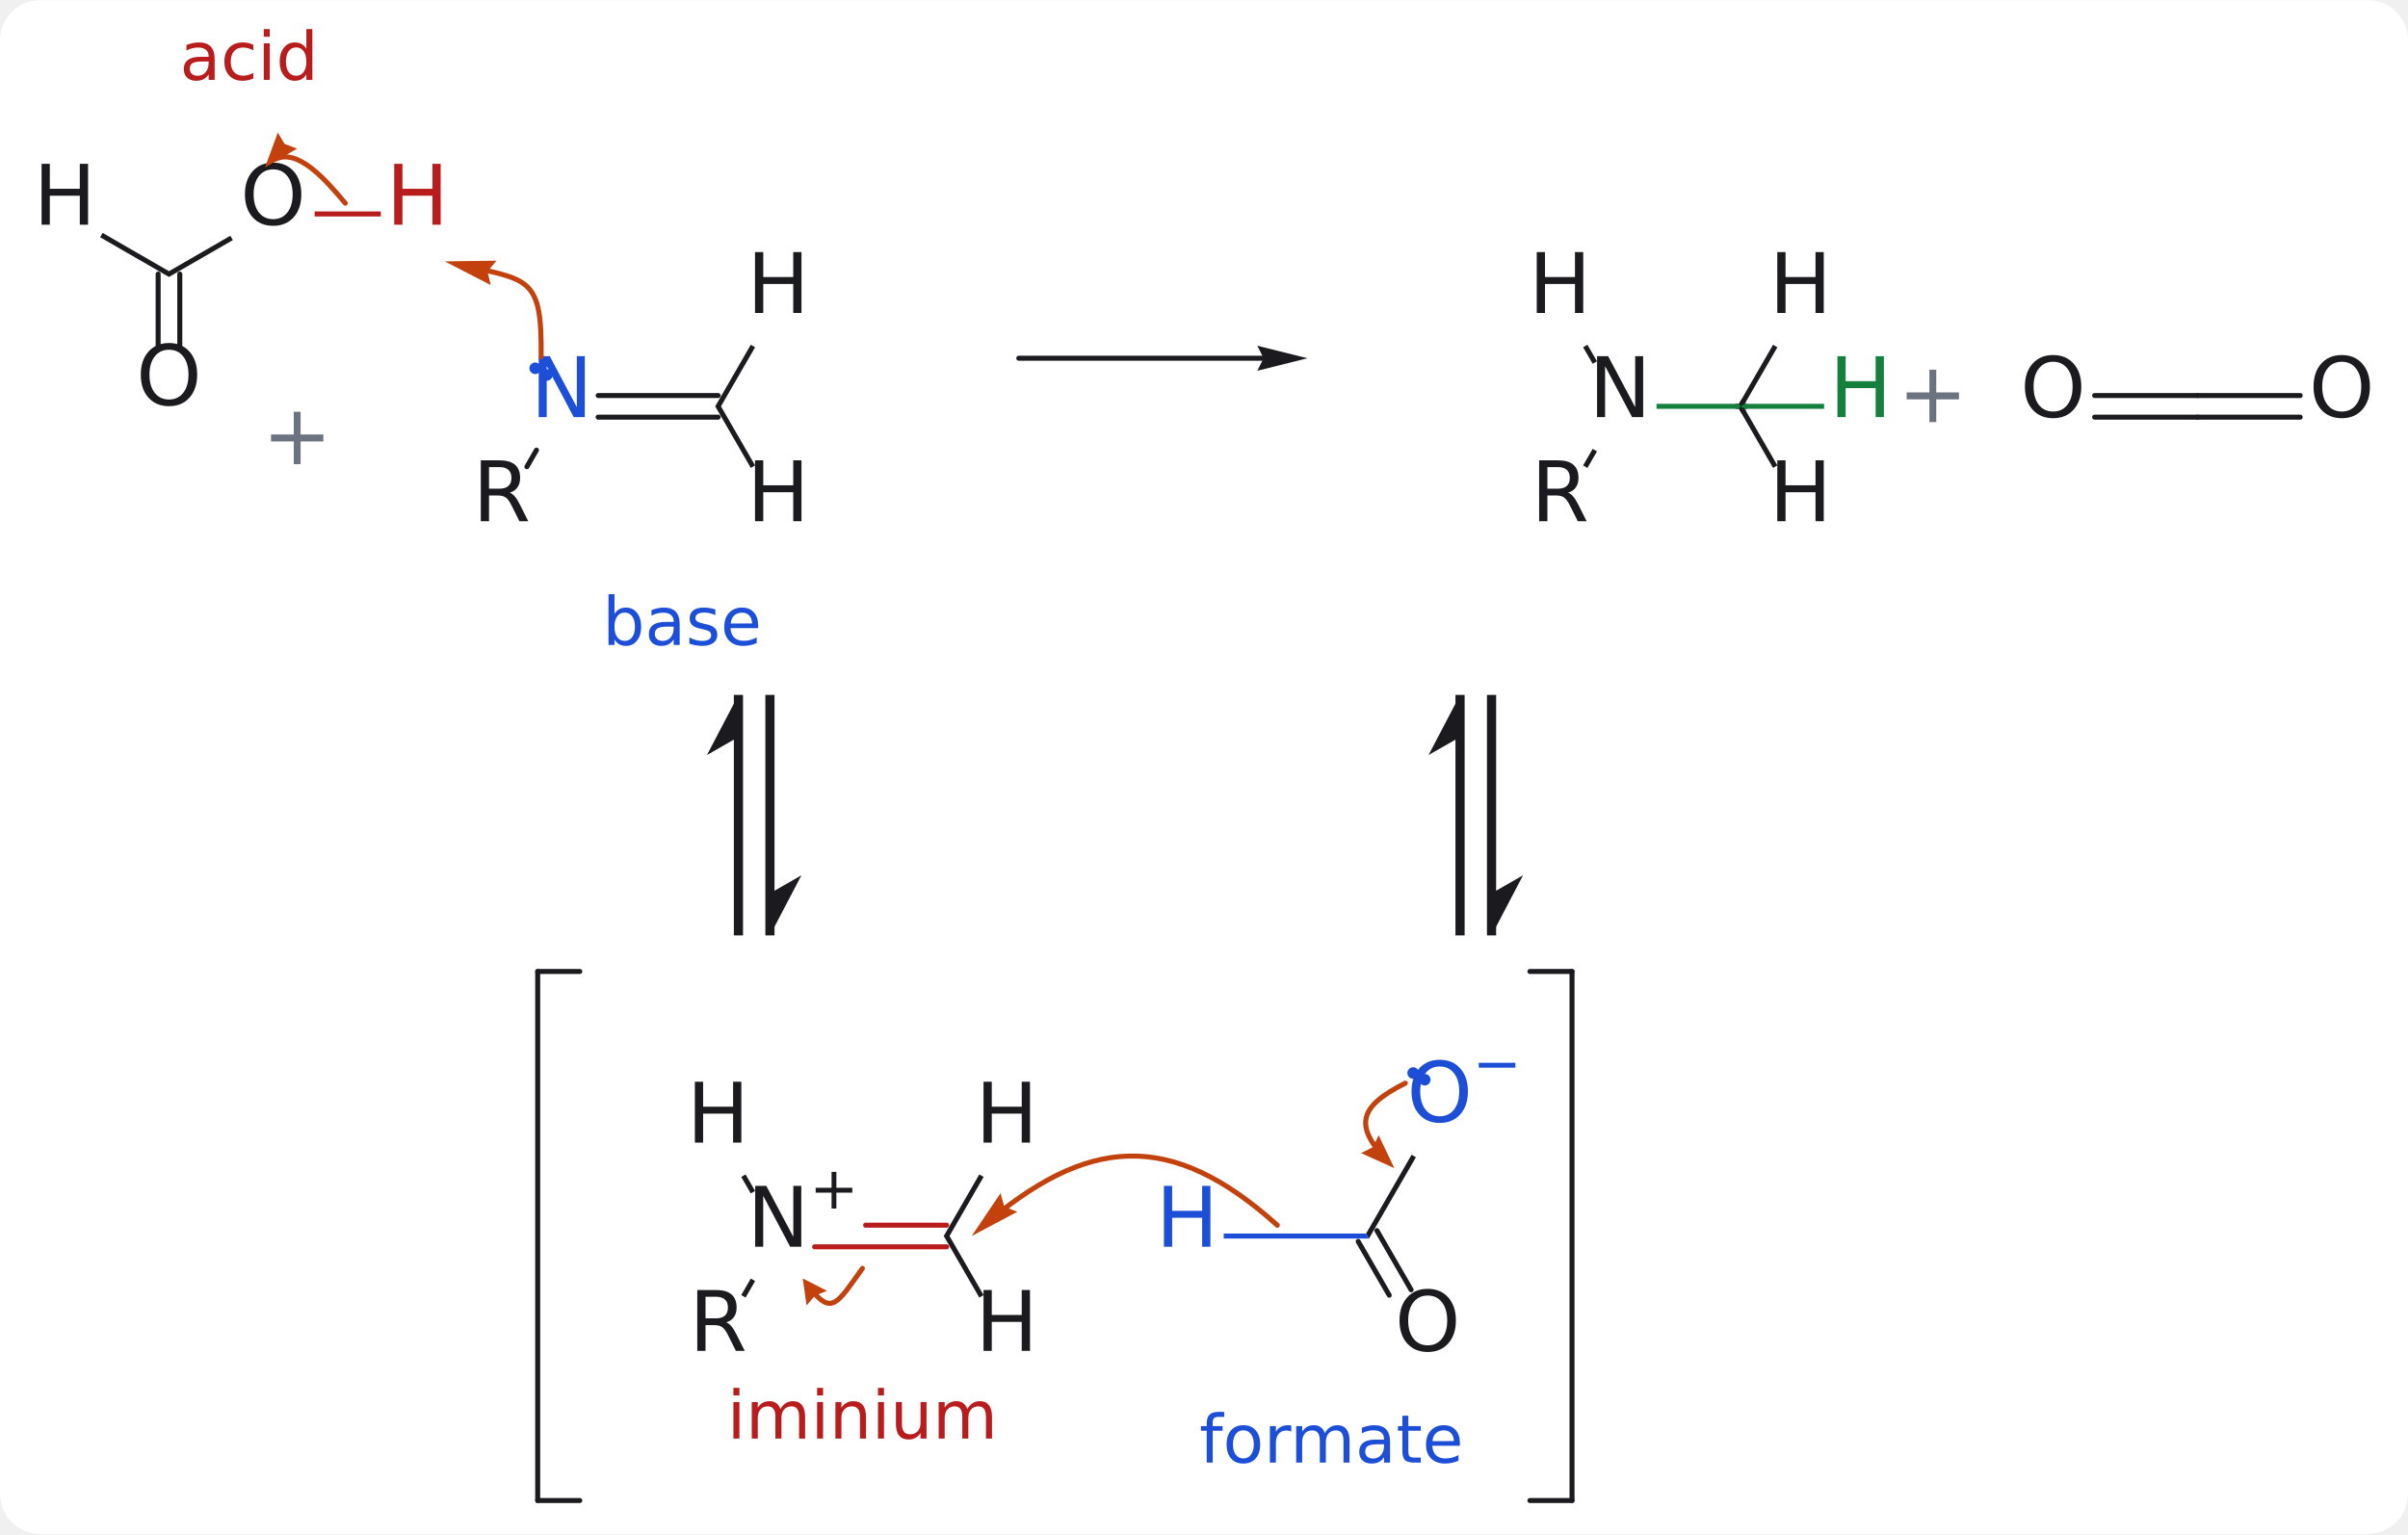
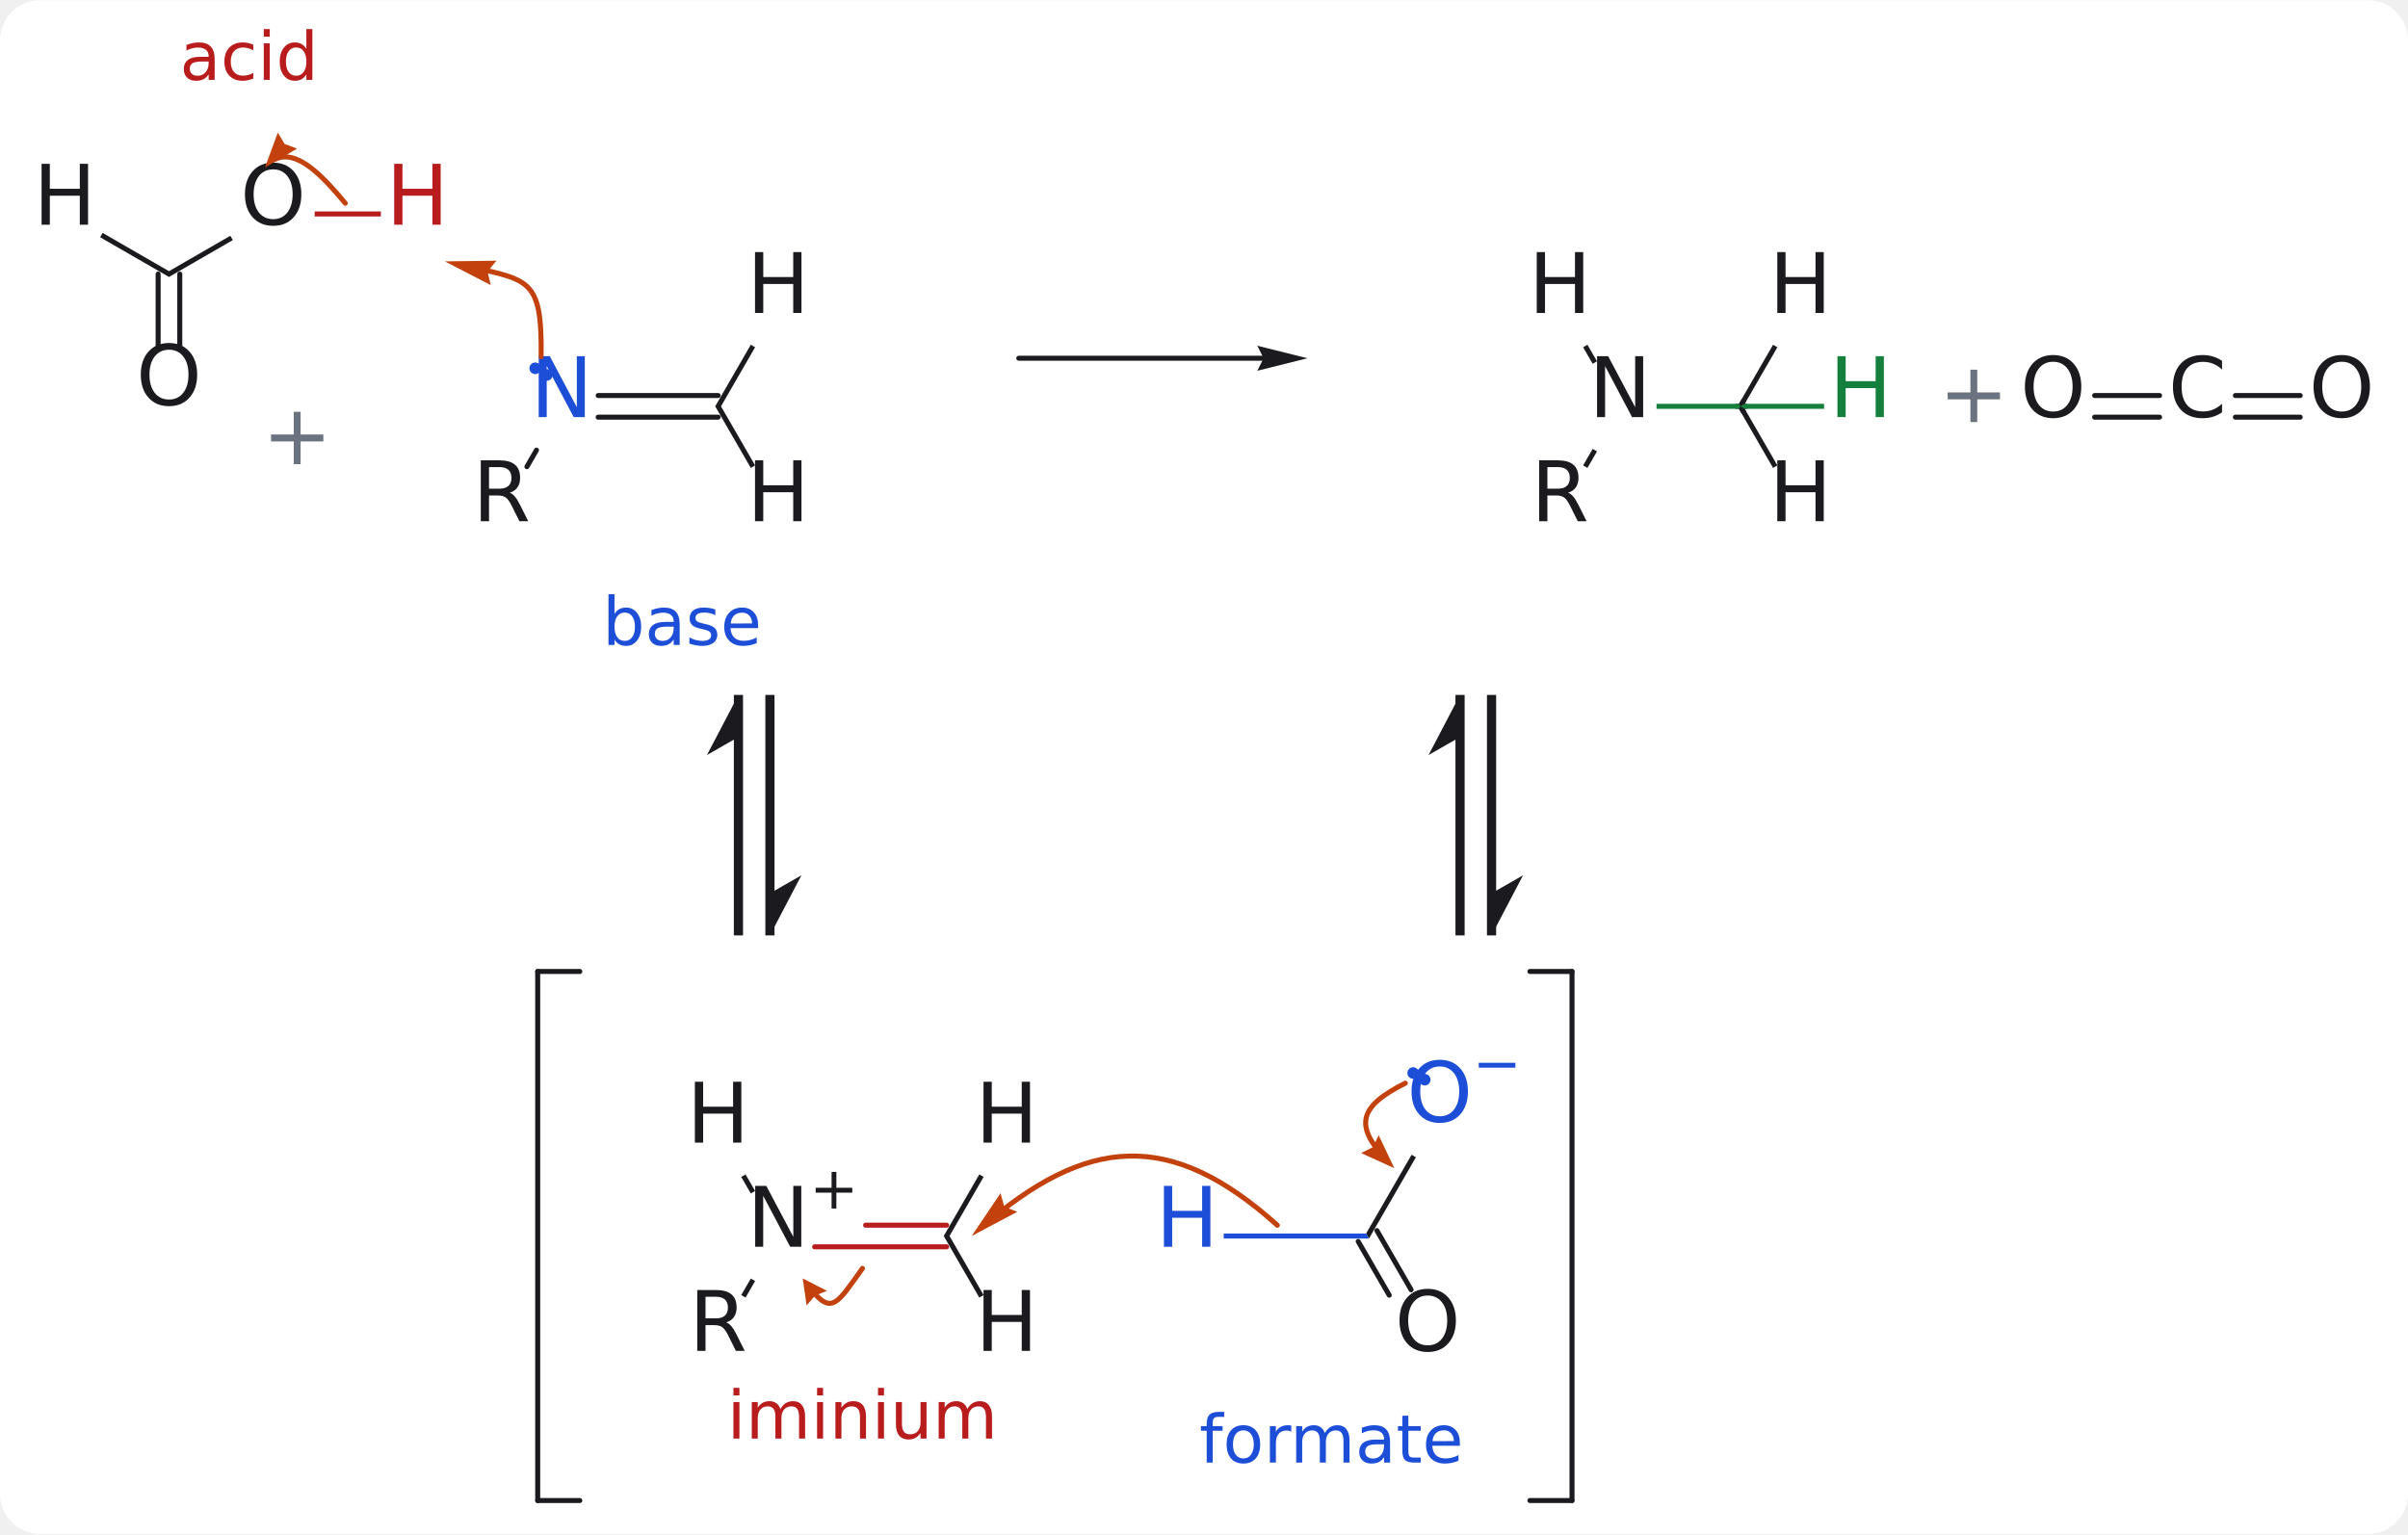
<svg xmlns="http://www.w3.org/2000/svg" viewBox="-196.177 -141.867 840.922 535.733" width="521" height="332">
  <style>.c-ink.fill{fill:#1b1b1f}.c-ink.stroke{stroke:#1b1b1f}.c-arrow.fill{fill:#c2410c}.c-arrow.stroke{stroke:#c2410c}.c-nu.fill{fill:#1d4ed8}.c-nu.stroke{stroke:#1d4ed8}.c-el.fill{fill:#b91c1c}.c-el.stroke{stroke:#b91c1c}.c-good.fill{fill:#15803d}.c-good.stroke{stroke:#15803d}.c-muted.fill{fill:#6b7280}.c-muted.stroke{stroke:#6b7280}.card{fill:#ffffff}@media (prefers-color-scheme: dark){.c-ink.fill{fill:#e6e6ea}.c-ink.stroke{stroke:#e6e6ea}.c-arrow.fill{fill:#ff9f5a}.c-arrow.stroke{stroke:#ff9f5a}.c-nu.fill{fill:#8ab4ff}.c-nu.stroke{stroke:#8ab4ff}.c-el.fill{fill:#ff8a8a}.c-el.stroke{stroke:#ff8a8a}.c-good.fill{fill:#6ee7a0}.c-good.stroke{stroke:#6ee7a0}.c-muted.fill{fill:#9ca3af}.c-muted.stroke{stroke:#9ca3af}.card{fill:#1e1e1e}}</style>
  <rect class="card" x="-196.177" y="-141.867" width="840.922" height="535.733" rx="14" />
  <line class="c-ink stroke" x1="-8.40" y1="197.40" x2="-8.40" y2="382.20" stroke-width="1.75" stroke-linecap="round" />
  <line class="c-ink stroke" x1="-8.40" y1="197.40" x2="6.30" y2="197.40" stroke-width="1.75" stroke-linecap="round" />
  <line class="c-ink stroke" x1="-8.40" y1="382.20" x2="6.30" y2="382.20" stroke-width="1.75" stroke-linecap="round" />
  <line class="c-ink stroke" x1="352.80" y1="197.40" x2="352.80" y2="382.20" stroke-width="1.75" stroke-linecap="round" />
  <line class="c-ink stroke" x1="352.80" y1="197.40" x2="338.10" y2="197.40" stroke-width="1.75" stroke-linecap="round" />
  <line class="c-ink stroke" x1="352.80" y1="382.20" x2="338.10" y2="382.20" stroke-width="1.75" stroke-linecap="round" />
  <line class="c-ink stroke" x1="72.70" y1="100.80" x2="72.70" y2="184.80" stroke-width="3.2" stroke-linecap="butt" />
  <polygon class="c-ink fill" points="72.70,184.80 83.70,163.80 72.70,170.10" />
  <line class="c-ink stroke" x1="61.70" y1="184.80" x2="61.70" y2="100.80" stroke-width="3.2" stroke-linecap="butt" />
  <polygon class="c-ink fill" points="61.70,100.80 50.70,121.80 61.70,115.50" />
  <line class="c-ink stroke" x1="313.70" y1="184.80" x2="313.70" y2="100.80" stroke-width="3.2" stroke-linecap="butt" />
  <polygon class="c-ink fill" points="313.70,100.80 302.70,121.80 313.70,115.50" />
  <line class="c-ink stroke" x1="324.70" y1="100.80" x2="324.70" y2="184.80" stroke-width="3.2" stroke-linecap="butt" />
  <polygon class="c-ink fill" points="324.70,184.80 335.70,163.80 324.70,170.10" />
  <line class="c-ink stroke" x1="-133.392" y1="-46.2" x2="-133.392" y2="-19.897" stroke-width="1.75" stroke-linecap="round" />
  <line class="c-ink stroke" x1="-140.952" y1="-46.2" x2="-140.952" y2="-19.897" stroke-width="1.75" stroke-linecap="round" />
  <line class="c-ink stroke" x1="-8.833" y1="15.298" x2="-12.167" y2="21.074" stroke-width="1.75" stroke-linecap="round" />
  <line class="c-ink stroke" x1="12.713" y1="-3.78" x2="54.6" y2="-3.78" stroke-width="1.75" stroke-linecap="round" />
  <line class="c-ink stroke" x1="12.713" y1="3.78" x2="54.6" y2="3.78" stroke-width="1.75" stroke-linecap="round" />
-   <line class="c-ink stroke" x1="535.308" y1="-3.78" x2="571.2" y2="-3.78" stroke-width="1.75" stroke-linecap="round" />
-   <line class="c-ink stroke" x1="535.308" y1="3.78" x2="571.2" y2="3.78" stroke-width="1.75" stroke-linecap="round" />
-   <line class="c-ink stroke" x1="571.2" y1="-3.78" x2="607.092" y2="-3.78" stroke-width="1.75" stroke-linecap="round" />
-   <line class="c-ink stroke" x1="571.2" y1="3.78" x2="607.092" y2="3.78" stroke-width="1.75" stroke-linecap="round" />
+   <line class="c-ink stroke" x1="535.308" y1="-3.78" x2="557.988" y2="-3.78" stroke-width="1.75" stroke-linecap="round" />
+   <line class="c-ink stroke" x1="535.308" y1="3.78" x2="557.988" y2="3.78" stroke-width="1.75" stroke-linecap="round" />
+   <line class="c-ink stroke" x1="584.469" y1="-3.78" x2="607.092" y2="-3.78" stroke-width="1.75" stroke-linecap="round" />
+   <line class="c-ink stroke" x1="584.469" y1="3.78" x2="607.092" y2="3.78" stroke-width="1.75" stroke-linecap="round" />
  <path class="c-el stroke" d="M106.119 286.02 L134.4 286.02 " fill="none" stroke-width="1.75" stroke-linecap="round" stroke-linejoin="round" />
  <path class="c-el stroke" d="M88.313 293.58 L134.4 293.58 " fill="none" stroke-width="1.75" stroke-linecap="round" stroke-linejoin="round" />
  <line class="c-ink stroke" x1="284.674" y1="287.91" x2="296.611" y2="308.585" stroke-width="1.75" stroke-linecap="round" />
  <line class="c-ink stroke" x1="278.126" y1="291.69" x2="288.972" y2="310.475" stroke-width="1.75" stroke-linecap="round" />
  <path class="c-ink fill stroke" d="M411.095 -0.875 L409.85 -0.875 L409.85 0.875 L411.095 0.875 L411.6 0 Z M413.116 -0.875 L413.553 -1.633 L412.038 -2.508 L411.095 -0.875 L411.6 0 Z M411.095 0.875 L412.038 2.508 L413.553 1.633 L413.116 0.875 L411.6 0 Z M413.116 0.875 L413.991 0.875 L413.991 -0.875 L413.116 -0.875 L411.6 0 Z " stroke-width="0" stroke-linecap="round" stroke-linejoin="round" />
  <path class="c-ink fill stroke" d="M-115.745 -59.582 L-137.172 -47.21 L-137.172 -45.19 L-114.87 -58.066 Z M-137.172 -47.21 L-160.336 -60.585 L-161.211 -59.069 L-137.172 -45.19 Z M55.61 -0 L67.525 -20.637 L66.01 -21.512 L53.59 0 Z M53.59 -0 L66.01 21.512 L67.525 20.637 L55.61 0 Z M360.01 14.86 L356.675 20.637 L358.19 21.512 L361.525 15.735 Z M361.525 -15.735 L358.19 -21.512 L356.675 -20.637 L360.01 -14.86 Z M413.116 -0.875 L424.525 -20.637 L423.01 -21.512 L411.095 -0.875 L411.6 0 Z M411.095 0.875 L423.01 21.512 L424.525 20.637 L413.116 0.875 L411.6 0 Z M66.01 304.66 L62.675 310.437 L64.19 311.312 L67.525 305.535 Z M67.525 274.065 L64.19 268.288 L62.675 269.163 L66.01 274.94 Z M135.41 289.8 L147.325 269.163 L145.81 268.288 L133.39 289.8 Z M133.39 289.8 L145.81 311.312 L147.325 310.437 L135.41 289.8 Z M281.905 290.675 L298.293 262.296 L296.778 261.421 L280.895 288.925 Z " stroke-width="0" stroke-linecap="round" stroke-linejoin="round" />
  <path class="c-nu fill stroke" d="M231.17 290.675 L281.905 290.675 L280.895 288.925 L231.17 288.925 Z " stroke-width="0" stroke-linecap="round" stroke-linejoin="round" />
  <path class="c-good fill stroke" d="M382.313 0.875 L411.095 0.875 L411.6 0 L411.095 -0.875 L382.313 -0.875 Z M413.116 0.875 L440.83 0.875 L440.83 -0.875 L413.116 -0.875 L411.6 0 Z " stroke-width="0" stroke-linecap="round" stroke-linejoin="round" />
  <path class="c-el fill stroke" d="M-63.17 -68.075 L-86.292 -68.075 L-86.292 -66.325 L-63.17 -66.325 Z " stroke-width="0" stroke-linecap="round" stroke-linejoin="round" />
  <text class="c-el fill" xml:space="preserve" x="-61.366" y="-83.642" font-family="DejaVu Sans, Noto Sans CJK KR, Noto Sans CJK JP, sans-serif" font-size="29.167" font-weight="normal" font-style="normal" text-decoration="none" dominant-baseline="text-before-edge">H</text>
  <text class="c-ink fill" xml:space="preserve" x="-112.279" y="-83.656" font-family="DejaVu Sans, Noto Sans CJK KR, Noto Sans CJK JP, sans-serif" font-size="29.167" font-weight="normal" font-style="normal" text-decoration="none" dominant-baseline="text-before-edge">O</text>
  <text class="c-ink fill" xml:space="preserve" x="-148.651" y="-20.656" font-family="DejaVu Sans, Noto Sans CJK KR, Noto Sans CJK JP, sans-serif" font-size="29.167" font-weight="normal" font-style="normal" text-decoration="none" dominant-baseline="text-before-edge">O</text>
  <text class="c-ink fill" xml:space="preserve" x="-184.51" y="-83.642" font-family="DejaVu Sans, Noto Sans CJK KR, Noto Sans CJK JP, sans-serif" font-size="29.167" font-weight="normal" font-style="normal" text-decoration="none" dominant-baseline="text-before-edge">H</text>
  <text class="c-nu fill" xml:space="preserve" x="-10.909" y="-16.442" font-family="DejaVu Sans, Noto Sans CJK KR, Noto Sans CJK JP, sans-serif" font-size="29.167" font-weight="normal" font-style="normal" text-decoration="none" dominant-baseline="text-before-edge">N</text>
  <path class="c-nu fill stroke" d="M-8.26 -12.708 C-8.583 -12.15 -9.296 -11.958 -9.854 -12.281 C-10.412 -12.603 -10.603 -13.316 -10.281 -13.874 C-9.959 -14.432 -9.245 -14.624 -8.687 -14.301 C-8.129 -13.979 -7.938 -13.266 -8.26 -12.708 Z " stroke-width="1.75" stroke-linecap="round" stroke-linejoin="round" />
  <path class="c-nu fill stroke" d="M-4.219 -10.374 C-4.541 -9.816 -5.255 -9.625 -5.813 -9.947 C-6.371 -10.269 -6.562 -10.983 -6.24 -11.541 C-5.917 -12.099 -5.204 -12.29 -4.646 -11.968 C-4.088 -11.646 -3.897 -10.932 -4.219 -10.374 Z " stroke-width="1.75" stroke-linecap="round" stroke-linejoin="round" />
  <text class="c-ink fill" xml:space="preserve" x="-31.133" y="19.93" font-family="DejaVu Sans, Noto Sans CJK KR, Noto Sans CJK JP, sans-serif" font-size="29.167" font-weight="normal" font-style="normal" text-decoration="none" dominant-baseline="text-before-edge">R</text>
  <text class="c-ink fill" xml:space="preserve" x="64.634" y="-52.814" font-family="DejaVu Sans, Noto Sans CJK KR, Noto Sans CJK JP, sans-serif" font-size="29.167" font-weight="normal" font-style="normal" text-decoration="none" dominant-baseline="text-before-edge">H</text>
  <text class="c-ink fill" xml:space="preserve" x="64.634" y="19.93" font-family="DejaVu Sans, Noto Sans CJK KR, Noto Sans CJK JP, sans-serif" font-size="29.167" font-weight="normal" font-style="normal" text-decoration="none" dominant-baseline="text-before-edge">H</text>
  <text class="c-ink fill" xml:space="preserve" x="358.691" y="-16.442" font-family="DejaVu Sans, Noto Sans CJK KR, Noto Sans CJK JP, sans-serif" font-size="29.167" font-weight="normal" font-style="normal" text-decoration="none" dominant-baseline="text-before-edge">N</text>
  <text class="c-ink fill" xml:space="preserve" x="338.467" y="19.93" font-family="DejaVu Sans, Noto Sans CJK KR, Noto Sans CJK JP, sans-serif" font-size="29.167" font-weight="normal" font-style="normal" text-decoration="none" dominant-baseline="text-before-edge">R</text>
  <text class="c-ink fill" xml:space="preserve" x="337.634" y="-52.814" font-family="DejaVu Sans, Noto Sans CJK KR, Noto Sans CJK JP, sans-serif" font-size="29.167" font-weight="normal" font-style="normal" text-decoration="none" dominant-baseline="text-before-edge">H</text>
  <text class="c-ink fill" xml:space="preserve" x="421.634" y="-52.814" font-family="DejaVu Sans, Noto Sans CJK KR, Noto Sans CJK JP, sans-serif" font-size="29.167" font-weight="normal" font-style="normal" text-decoration="none" dominant-baseline="text-before-edge">H</text>
  <text class="c-ink fill" xml:space="preserve" x="421.634" y="19.93" font-family="DejaVu Sans, Noto Sans CJK KR, Noto Sans CJK JP, sans-serif" font-size="29.167" font-weight="normal" font-style="normal" text-decoration="none" dominant-baseline="text-before-edge">H</text>
  <text class="c-good fill" xml:space="preserve" x="442.634" y="-16.442" font-family="DejaVu Sans, Noto Sans CJK KR, Noto Sans CJK JP, sans-serif" font-size="29.167" font-weight="normal" font-style="normal" text-decoration="none" dominant-baseline="text-before-edge">H</text>
  <text class="c-ink fill" xml:space="preserve" x="509.321" y="-16.456" font-family="DejaVu Sans, Noto Sans CJK KR, Noto Sans CJK JP, sans-serif" font-size="29.167" font-weight="normal" font-style="normal" text-decoration="none" dominant-baseline="text-before-edge">O</text>
+   <text class="c-ink fill" xml:space="preserve" x="561.017" y="-16.456" font-family="DejaVu Sans, Noto Sans CJK KR, Noto Sans CJK JP, sans-serif" font-size="29.167" font-weight="normal" font-style="normal" text-decoration="none" dominant-baseline="text-before-edge">C</text>
  <text class="c-ink fill" xml:space="preserve" x="610.121" y="-16.456" font-family="DejaVu Sans, Noto Sans CJK KR, Noto Sans CJK JP, sans-serif" font-size="29.167" font-weight="normal" font-style="normal" text-decoration="none" dominant-baseline="text-before-edge">O</text>
  <text class="c-ink fill" xml:space="preserve" x="64.691" y="273.358" font-family="DejaVu Sans, Noto Sans CJK KR, Noto Sans CJK JP, sans-serif" font-size="29.167" font-weight="normal" font-style="normal" text-decoration="none" dominant-baseline="text-before-edge">N</text>
  <text class="c-ink fill" xml:space="preserve" x="86.509" y="266.067" font-family="DejaVu Sans, Noto Sans CJK KR, Noto Sans CJK JP, sans-serif" font-size="20.417" font-weight="normal" font-style="normal" text-decoration="none" dominant-baseline="text-before-edge">+</text>
  <text class="c-ink fill" xml:space="preserve" x="44.467" y="309.73" font-family="DejaVu Sans, Noto Sans CJK KR, Noto Sans CJK JP, sans-serif" font-size="29.167" font-weight="normal" font-style="normal" text-decoration="none" dominant-baseline="text-before-edge">R</text>
  <text class="c-ink fill" xml:space="preserve" x="43.634" y="236.986" font-family="DejaVu Sans, Noto Sans CJK KR, Noto Sans CJK JP, sans-serif" font-size="29.167" font-weight="normal" font-style="normal" text-decoration="none" dominant-baseline="text-before-edge">H</text>
  <text class="c-ink fill" xml:space="preserve" x="144.434" y="236.986" font-family="DejaVu Sans, Noto Sans CJK KR, Noto Sans CJK JP, sans-serif" font-size="29.167" font-weight="normal" font-style="normal" text-decoration="none" dominant-baseline="text-before-edge">H</text>
  <text class="c-ink fill" xml:space="preserve" x="144.434" y="309.73" font-family="DejaVu Sans, Noto Sans CJK KR, Noto Sans CJK JP, sans-serif" font-size="29.167" font-weight="normal" font-style="normal" text-decoration="none" dominant-baseline="text-before-edge">H</text>
  <text class="c-nu fill" xml:space="preserve" x="207.434" y="273.358" font-family="DejaVu Sans, Noto Sans CJK KR, Noto Sans CJK JP, sans-serif" font-size="29.167" font-weight="normal" font-style="normal" text-decoration="none" dominant-baseline="text-before-edge">H</text>
  <text class="c-ink fill" xml:space="preserve" x="290.921" y="309.716" font-family="DejaVu Sans, Noto Sans CJK KR, Noto Sans CJK JP, sans-serif" font-size="29.167" font-weight="normal" font-style="normal" text-decoration="none" dominant-baseline="text-before-edge">O</text>
  <text class="c-nu fill" xml:space="preserve" x="295.121" y="229.706" font-family="DejaVu Sans, Noto Sans CJK KR, Noto Sans CJK JP, sans-serif" font-size="29.167" font-weight="normal" font-style="normal" text-decoration="none" dominant-baseline="text-before-edge">O</text>
  <text class="c-nu fill" xml:space="preserve" x="318.079" y="222.414" font-family="DejaVu Sans, Noto Sans CJK KR, Noto Sans CJK JP, sans-serif" font-size="20.417" font-weight="normal" font-style="normal" text-decoration="none" dominant-baseline="text-before-edge">−</text>
  <path class="c-nu fill stroke" d="M298.34 233.454 C298.017 234.012 297.304 234.203 296.746 233.881 C296.188 233.559 295.997 232.846 296.319 232.288 C296.641 231.73 297.355 231.538 297.913 231.861 C298.471 232.183 298.662 232.896 298.34 233.454 Z " stroke-width="1.75" stroke-linecap="round" stroke-linejoin="round" />
  <path class="c-nu fill stroke" d="M302.381 235.788 C302.059 236.346 301.345 236.537 300.787 236.215 C300.229 235.893 300.038 235.179 300.36 234.621 C300.683 234.063 301.396 233.872 301.954 234.194 C302.512 234.516 302.703 235.23 302.381 235.788 Z " stroke-width="1.75" stroke-linecap="round" stroke-linejoin="round" />
  <path class="c-ink stroke" d="M159.6 -16.8 L256.025 -16.8 " fill="none" stroke-width="1.75" stroke-linecap="round" stroke-linejoin="round" />
  <path class="c-ink fill stroke" d="M260.4 -16.8 L242.9 -21.175 L245.088 -16.8 L242.9 -12.425 Z " stroke-width="0" stroke-linecap="round" stroke-linejoin="round" />
  <path class="c-arrow stroke" d="M-7.197 -17.312 C-6.909 -45.652 -11.279 -44.038 -36.566 -49.654 " fill="none" stroke-width="1.75" stroke-linecap="round" stroke-linejoin="round" />
  <path class="c-arrow fill stroke" d="M-40.833 -50.63 L-24.804 -42.357 L-25.929 -47.117 L-22.796 -50.873 Z " stroke-width="0" stroke-linecap="round" stroke-linejoin="round" />
  <path class="c-arrow stroke" d="M-75.6 -70.95 C-82.934 -79.75 -92.444 -90.354 -100.33 -86.197 " fill="none" stroke-width="1.75" stroke-linecap="round" stroke-linejoin="round" />
  <path class="c-arrow fill stroke" d="M-103.656 -83.397 L-92.435 -90.027 L-96.779 -91.649 L-99.157 -95.629 Z " stroke-width="0" stroke-linecap="round" stroke-linejoin="round" />
  <path class="c-arrow stroke" d="M249.9 286.05 C212.501 252.391 183.359 254.967 146.432 286.903 " fill="none" stroke-width="1.75" stroke-linecap="round" stroke-linejoin="round" />
  <path class="c-arrow fill stroke" d="M143.15 289.8 L159.084 281.345 L154.532 279.557 L153.231 274.841 Z " stroke-width="0" stroke-linecap="round" stroke-linejoin="round" />
  <path class="c-arrow stroke" d="M294.586 236.421 C278.349 244.545 276.845 251.174 287.703 262.968 " fill="none" stroke-width="1.75" stroke-linecap="round" stroke-linejoin="round" />
  <path class="c-arrow fill stroke" d="M290.752 266.106 L285.279 254.594 L283.28 258.764 L279.146 260.836 Z " stroke-width="0" stroke-linecap="round" stroke-linejoin="round" />
  <path class="c-arrow stroke" d="M105 301.11 C96.148 313.503 94.274 317.56 86.772 308.118 " fill="none" stroke-width="1.75" stroke-linecap="round" stroke-linejoin="round" />
  <path class="c-arrow fill stroke" d="M84.153 304.614 L85.507 314.037 L88.453 310.634 L92.628 308.952 Z " stroke-width="0" stroke-linecap="round" stroke-linejoin="round" />
  <text class="c-el fill" xml:space="preserve" x="-133.392" y="-130.2" font-family="DejaVu Sans, Noto Sans CJK KR, Noto Sans CJK JP, sans-serif" font-size="23.333" font-weight="normal" font-style="normal" text-decoration="none" dominant-baseline="text-before-edge">acid</text>
  <text class="c-nu fill" xml:space="preserve" x="14.196" y="67.2" font-family="DejaVu Sans, Noto Sans CJK KR, Noto Sans CJK JP, sans-serif" font-size="23.333" font-weight="normal" font-style="normal" text-decoration="none" dominant-baseline="text-before-edge">base</text>
  <text class="c-muted fill" xml:space="preserve" x="-104.622" y="0" font-family="DejaVu Sans, Noto Sans CJK KR, Noto Sans CJK JP, sans-serif" font-size="29.167" font-weight="normal" font-style="normal" text-decoration="none" dominant-baseline="text-before-edge">+</text>
-   <text class="c-muted fill" xml:space="preserve" x="466.578" y="-14.7" font-family="DejaVu Sans, Noto Sans CJK KR, Noto Sans CJK JP, sans-serif" font-size="29.167" font-weight="normal" font-style="normal" text-decoration="none" dominant-baseline="text-before-edge">+</text>
+   <text class="c-muted fill" xml:space="preserve" x="480.9" y="-14.7" font-family="DejaVu Sans, Noto Sans CJK KR, Noto Sans CJK JP, sans-serif" font-size="29.167" font-weight="normal" font-style="normal" text-decoration="none" dominant-baseline="text-before-edge">+</text>
  <text class="c-el fill" xml:space="preserve" x="57.75" y="344.4" font-family="DejaVu Sans, Noto Sans CJK KR, Noto Sans CJK JP, sans-serif" font-size="23.333" font-weight="normal" font-style="normal" text-decoration="none" dominant-baseline="text-before-edge">iminium</text>
  <text class="c-nu fill" xml:space="preserve" x="222.684" y="352.8" font-family="DejaVu Sans, Noto Sans CJK KR, Noto Sans CJK JP, sans-serif" font-size="23.333" font-weight="normal" font-style="normal" text-decoration="none" dominant-baseline="text-before-edge">formate</text>
</svg>
